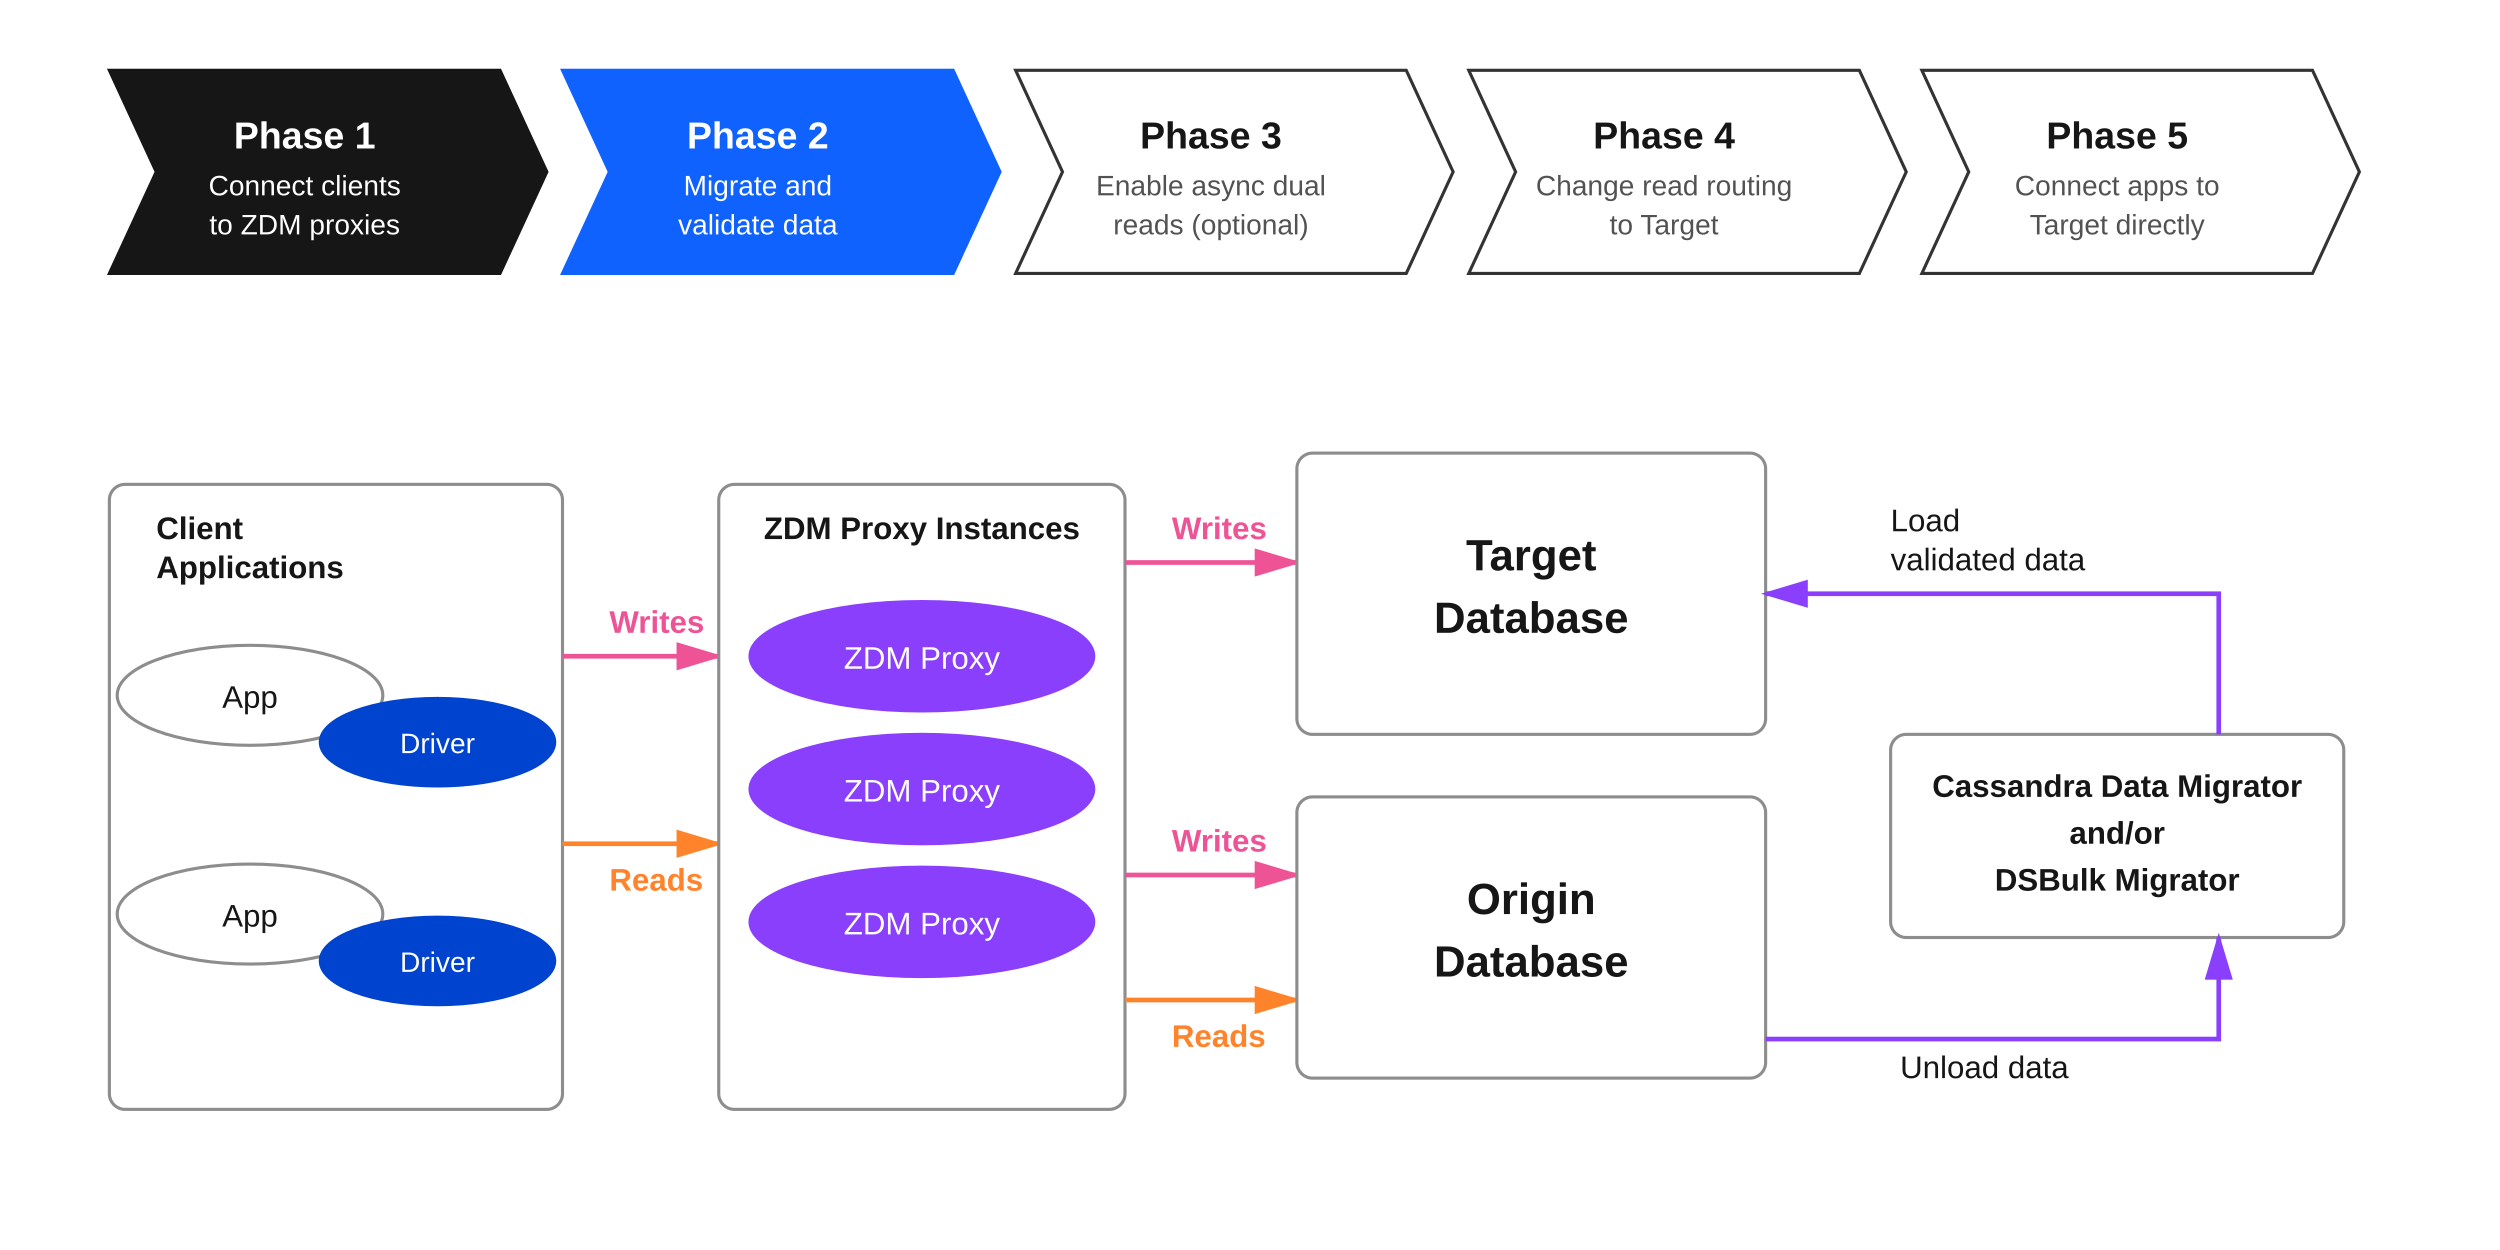
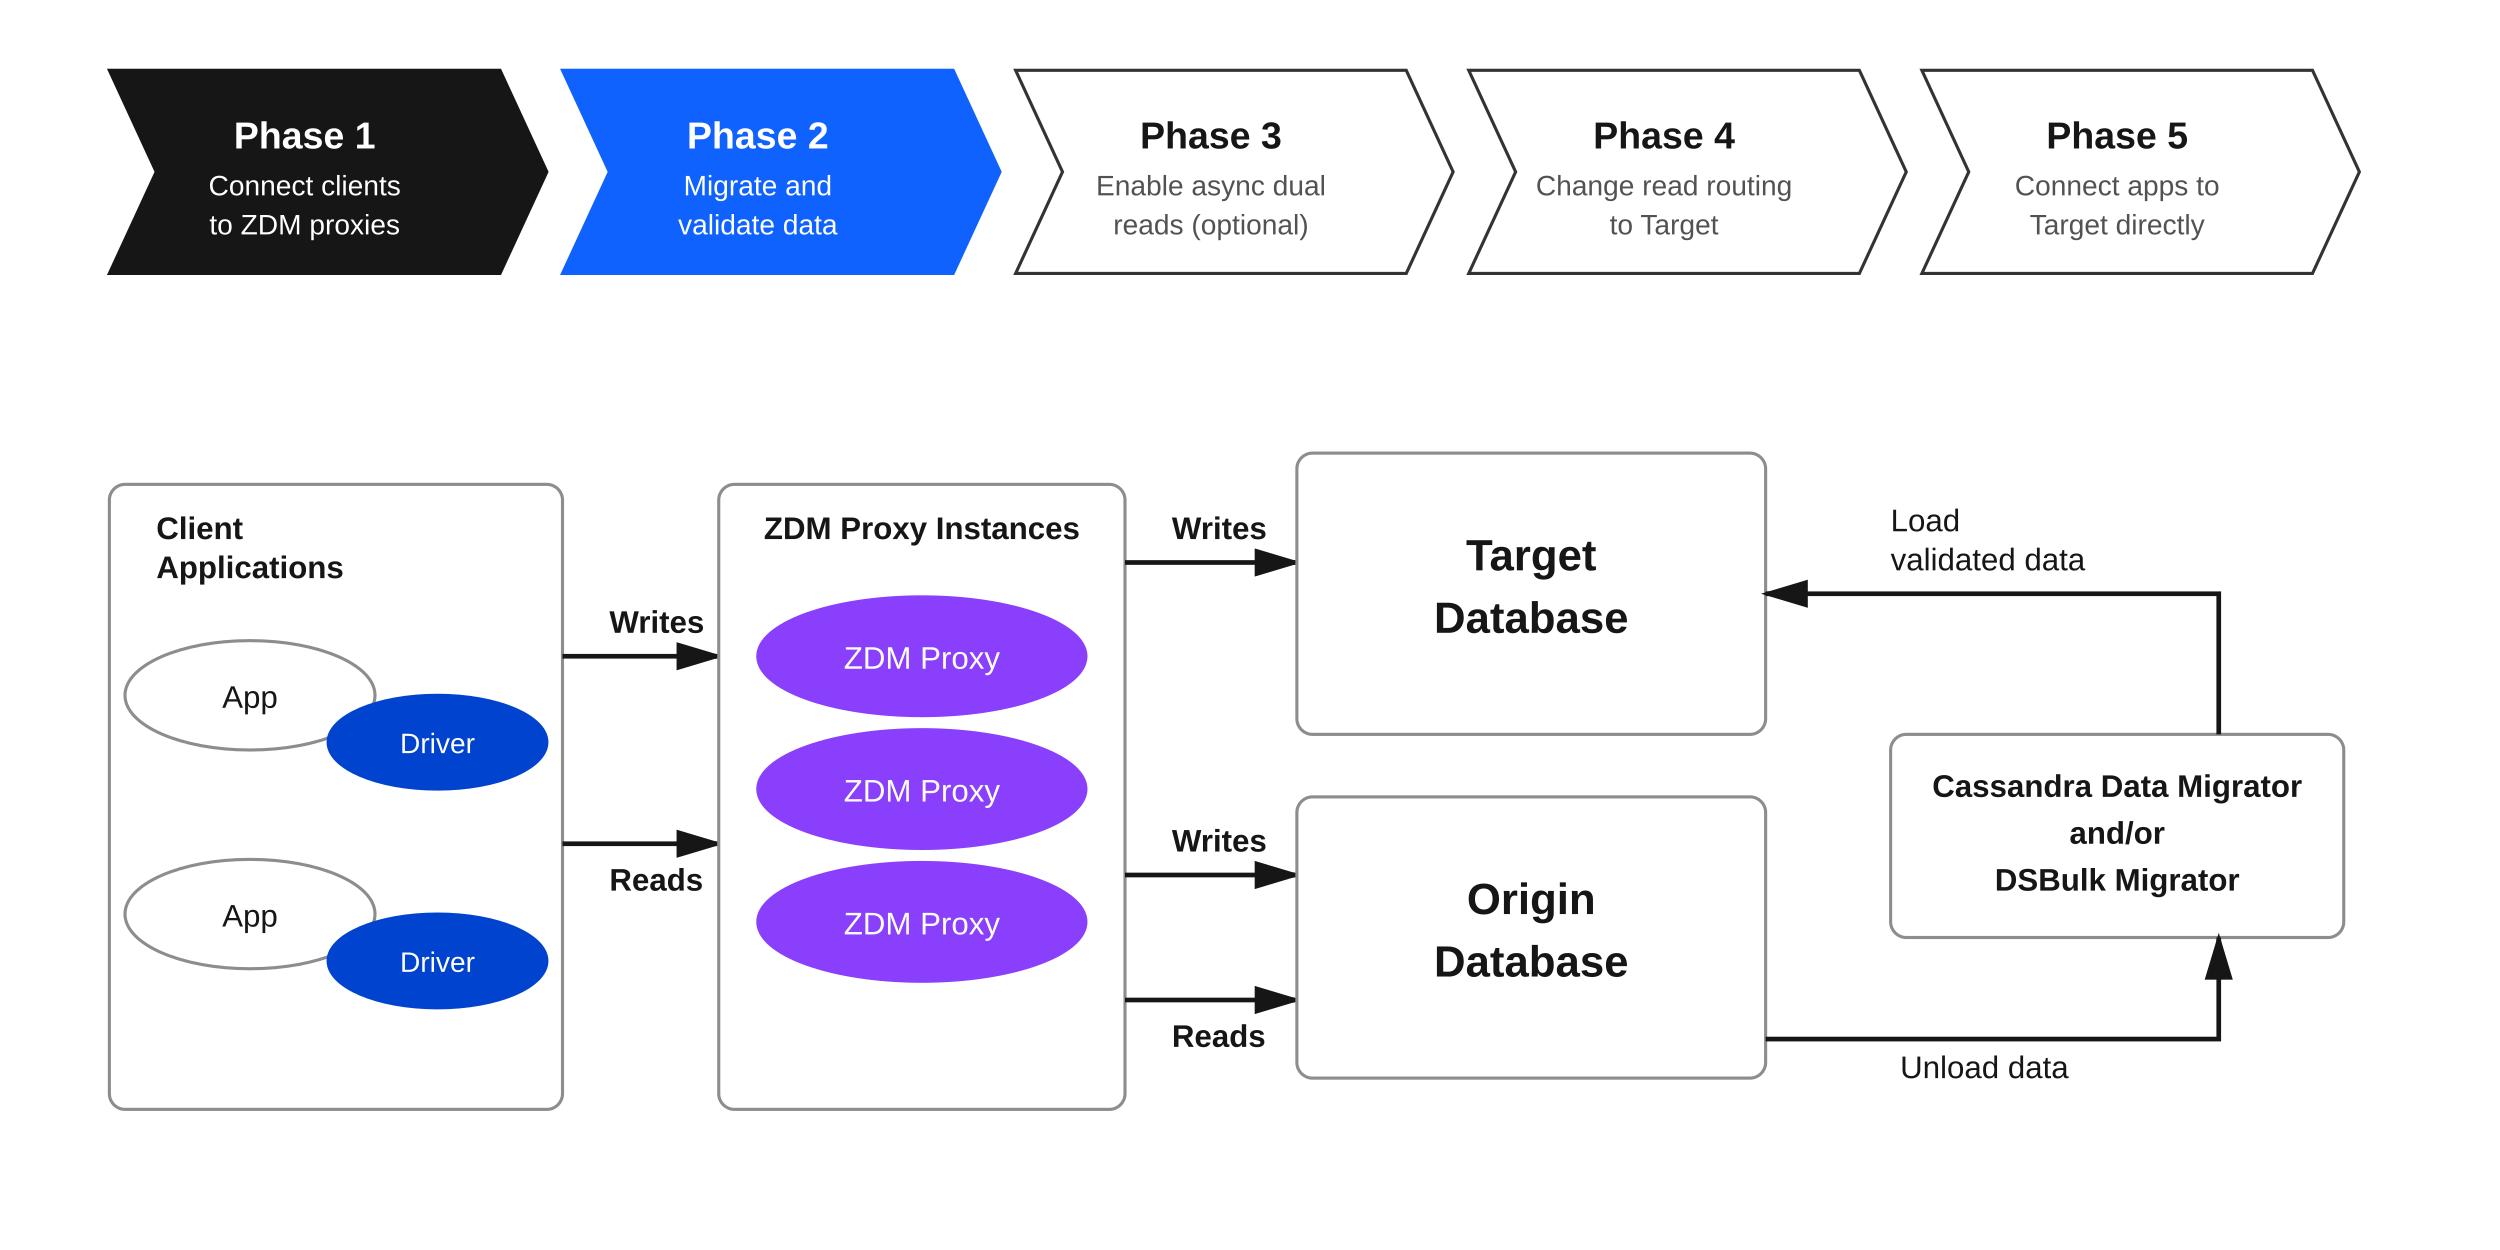
<svg xmlns="http://www.w3.org/2000/svg" viewBox="0 0 1600 800" width="1600" height="800">
  <rect width="1600" height="800" fill="#ffffff" />
  <defs>
    <style>
      .phase-box { fill: white; stroke: #333; stroke-width: 2; }
      .phase-box-complete { fill: #161616; stroke: #161616; stroke-width: 2; }
      .phase-box-active { fill: #0f62fe; stroke: #0f62fe; stroke-width: 2; }
      .phase-text { font-family: 'IBM Plex Sans', Arial, sans-serif; font-size: 24px; font-weight: bold; fill: #161616; }
      .phase-text-white { font-family: 'IBM Plex Sans', Arial, sans-serif; font-size: 24px; font-weight: bold; fill: white; }
      .phase-desc { font-family: 'IBM Plex Sans', Arial, sans-serif; font-size: 18px; fill: #525252; }
      .phase-desc-white { font-family: 'IBM Plex Sans', Arial, sans-serif; font-size: 18px; fill: white; }
      .box { fill: white; stroke: #8d8d8d; stroke-width: 2; rx: 10; }
      .app-box { fill: white; stroke: #8d8d8d; stroke-width: 2; }
      .driver-box { fill: #0043ce; stroke: #0043ce; stroke-width: 2; }
      .proxy-box { fill: #8a3ffc; stroke: #8a3ffc; stroke-width: 2; }
      .migrator-box { fill: white; stroke: #8d8d8d; stroke-width: 2; rx: 10; }
      .label-text { font-family: 'IBM Plex Sans', Arial, sans-serif; font-size: 20px; fill: #161616; }
      .driver-text { font-family: 'IBM Plex Sans', Arial, sans-serif; font-size: 18px; fill: white; }
      .proxy-text { font-family: 'IBM Plex Sans', Arial, sans-serif; font-size: 20px; fill: white; }
      .arrow { stroke-width: 3; fill: none; }
-       .arrow-writes { stroke: #ee5396; marker-end: url(#arrowhead-writes); }
-       .arrow-reads { stroke: #ff832b; marker-end: url(#arrowhead-reads); }
-       .arrow-purple { stroke: #8a3ffc; }
+       .arrow-writes { stroke: #161616; marker-end: url(#arrowhead-writes); }
+       .arrow-reads { stroke: #161616; marker-end: url(#arrowhead-reads); }
+       .arrow-purple { stroke: #161616; }
      .arrow-label { font-family: 'IBM Plex Sans', Arial, sans-serif; font-size: 20px; font-weight: 600; }
-       .writes-label { fill: #ee5396; }
-       .reads-label { fill: #ff832b; }
-       .purple-label { fill: #8a3ffc; }
+       .writes-label { fill: #161616; }
+       .reads-label { fill: #161616; }
+       .purple-label { fill: #161616; }
      .db-text { font-family: 'IBM Plex Sans', Arial, sans-serif; font-size: 28px; font-weight: bold; fill: #161616; }
    </style>
    <marker id="arrowhead-writes" markerWidth="10" markerHeight="10" refX="9" refY="3" orient="auto">
-       <polygon points="0 0, 10 3, 0 6" fill="#ee5396" />
+       <polygon points="0 0, 10 3, 0 6" fill="#161616" />
    </marker>
    <marker id="arrowhead-reads" markerWidth="10" markerHeight="10" refX="9" refY="3" orient="auto">
-       <polygon points="0 0, 10 3, 0 6" fill="#ff832b" />
+       <polygon points="0 0, 10 3, 0 6" fill="#161616" />
    </marker>
    <marker id="arrowhead-purple" markerWidth="10" markerHeight="10" refX="9" refY="3" orient="auto">
-       <polygon points="0 0, 10 3, 0 6" fill="#8a3ffc" />
+       <polygon points="0 0, 10 3, 0 6" fill="#161616" />
    </marker>
    <marker id="arrowhead-purple-reverse" markerWidth="10" markerHeight="10" refX="1" refY="3" orient="auto">
-       <polygon points="10 0, 0 3, 10 6" fill="#8a3ffc" />
+       <polygon points="10 0, 0 3, 10 6" fill="#161616" />
    </marker>
  </defs>
  <g id="phases">
    <polygon class="phase-box-complete" points="70,45 320,45 350,110 320,175 70,175 100,110" />
    <text class="phase-text-white" x="195" y="95" text-anchor="middle">Phase 1</text>
    <text class="phase-desc-white" x="195" y="125" text-anchor="middle">Connect clients</text>
    <text class="phase-desc-white" x="195" y="150" text-anchor="middle">to ZDM proxies</text>
    <polygon class="phase-box-active" points="360,45 610,45 640,110 610,175 360,175 390,110" />
    <text class="phase-text-white" x="485" y="95" text-anchor="middle">Phase 2</text>
    <text class="phase-desc-white" x="485" y="125" text-anchor="middle">Migrate and</text>
    <text class="phase-desc-white" x="485" y="150" text-anchor="middle">validate data</text>
    <polygon class="phase-box" points="650,45 900,45 930,110 900,175 650,175 680,110" />
    <text class="phase-text" x="775" y="95" text-anchor="middle">Phase 3</text>
    <text class="phase-desc" x="775" y="125" text-anchor="middle">Enable async dual</text>
    <text class="phase-desc" x="775" y="150" text-anchor="middle">reads (optional)</text>
    <polygon class="phase-box" points="940,45 1190,45 1220,110 1190,175 940,175 970,110" />
    <text class="phase-text" x="1065" y="95" text-anchor="middle">Phase 4</text>
    <text class="phase-desc" x="1065" y="125" text-anchor="middle">Change read routing</text>
    <text class="phase-desc" x="1065" y="150" text-anchor="middle">to Target</text>
    <polygon class="phase-box" points="1230,45 1480,45 1510,110 1480,175 1230,175 1260,110" />
    <text class="phase-text" x="1355" y="95" text-anchor="middle">Phase 5</text>
    <text class="phase-desc" x="1355" y="125" text-anchor="middle">Connect apps to</text>
    <text class="phase-desc" x="1355" y="150" text-anchor="middle">Target directly</text>
  </g>
  <rect class="box" x="70" y="310" width="290" height="400" />
  <text class="label-text" x="100" y="345" font-weight="bold">Client</text>
  <text class="label-text" x="100" y="370" font-weight="bold">Applications</text>
-   <ellipse class="app-box" cx="160" cy="445" rx="85" ry="32" />
+   <ellipse class="app-box" cx="160" cy="445" rx="80" ry="35" />
  <text class="label-text" x="160" y="453" text-anchor="middle">App</text>
-   <ellipse class="driver-box" cx="280" cy="475" rx="75" ry="28" />
+   <ellipse class="driver-box" cx="280" cy="475" rx="70" ry="30" />
  <text class="driver-text" x="280" y="482" text-anchor="middle">Driver</text>
-   <ellipse class="app-box" cx="160" cy="585" rx="85" ry="32" />
+   <ellipse class="app-box" cx="160" cy="585" rx="80" ry="35" />
  <text class="label-text" x="160" y="593" text-anchor="middle">App</text>
-   <ellipse class="driver-box" cx="280" cy="615" rx="75" ry="28" />
+   <ellipse class="driver-box" cx="280" cy="615" rx="70" ry="30" />
  <text class="driver-text" x="280" y="622" text-anchor="middle">Driver</text>
  <line class="arrow arrow-writes" x1="360" y1="420" x2="460" y2="420" />
  <text class="arrow-label writes-label" x="390" y="405">Writes</text>
  <line class="arrow arrow-reads" x1="360" y1="540" x2="460" y2="540" />
  <text class="arrow-label reads-label" x="390" y="570">Reads</text>
  <rect class="box" x="460" y="310" width="260" height="400" />
  <text class="label-text" x="590" y="345" text-anchor="middle" font-weight="bold">ZDM Proxy Instances</text>
-   <ellipse class="proxy-box" cx="590" cy="420" rx="110" ry="35" />
+   <ellipse class="proxy-box" cx="590" cy="420" rx="105" ry="38" />
  <text class="proxy-text" x="590" y="428" text-anchor="middle">ZDM Proxy</text>
-   <ellipse class="proxy-box" cx="590" cy="505" rx="110" ry="35" />
+   <ellipse class="proxy-box" cx="590" cy="505" rx="105" ry="38" />
  <text class="proxy-text" x="590" y="513" text-anchor="middle">ZDM Proxy</text>
-   <ellipse class="proxy-box" cx="590" cy="590" rx="110" ry="35" />
+   <ellipse class="proxy-box" cx="590" cy="590" rx="105" ry="38" />
  <text class="proxy-text" x="590" y="598" text-anchor="middle">ZDM Proxy</text>
  <line class="arrow arrow-writes" x1="720" y1="360" x2="830" y2="360" />
  <text class="arrow-label writes-label" x="750" y="345">Writes</text>
  <line class="arrow arrow-writes" x1="720" y1="560" x2="830" y2="560" />
  <text class="arrow-label writes-label" x="750" y="545">Writes</text>
  <line class="arrow arrow-reads" x1="720" y1="640" x2="830" y2="640" />
  <text class="arrow-label reads-label" x="750" y="670">Reads</text>
  <rect class="box" x="830" y="290" width="300" height="180" />
  <text class="db-text" x="980" y="365" text-anchor="middle">Target</text>
  <text class="db-text" x="980" y="405" text-anchor="middle">Database</text>
  <rect class="box" x="830" y="510" width="300" height="180" />
  <text class="db-text" x="980" y="585" text-anchor="middle">Origin</text>
  <text class="db-text" x="980" y="625" text-anchor="middle">Database</text>
  <rect class="migrator-box" x="1210" y="470" width="290" height="130" />
  <text class="label-text" x="1355" y="510" text-anchor="middle" font-weight="bold">Cassandra Data Migrator</text>
  <text class="label-text" x="1355" y="540" text-anchor="middle" font-weight="bold">and/or</text>
  <text class="label-text" x="1355" y="570" text-anchor="middle" font-weight="bold">DSBulk Migrator</text>
  <text class="label-text" x="1210" y="340">Load</text>
  <text class="label-text" x="1210" y="365">validated data</text>
  <polyline class="arrow arrow-purple" points="1420,470 1420,380 1130,380" fill="none" marker-end="url(#arrowhead-purple)" />
  <polyline class="arrow arrow-purple" points="1420,600 1420,665 1130,665" fill="none" marker-start="url(#arrowhead-purple-reverse)" style="marker-end: none;" />
  <text class="label-text" x="1270" y="690" text-anchor="middle">Unload data</text>
</svg>
